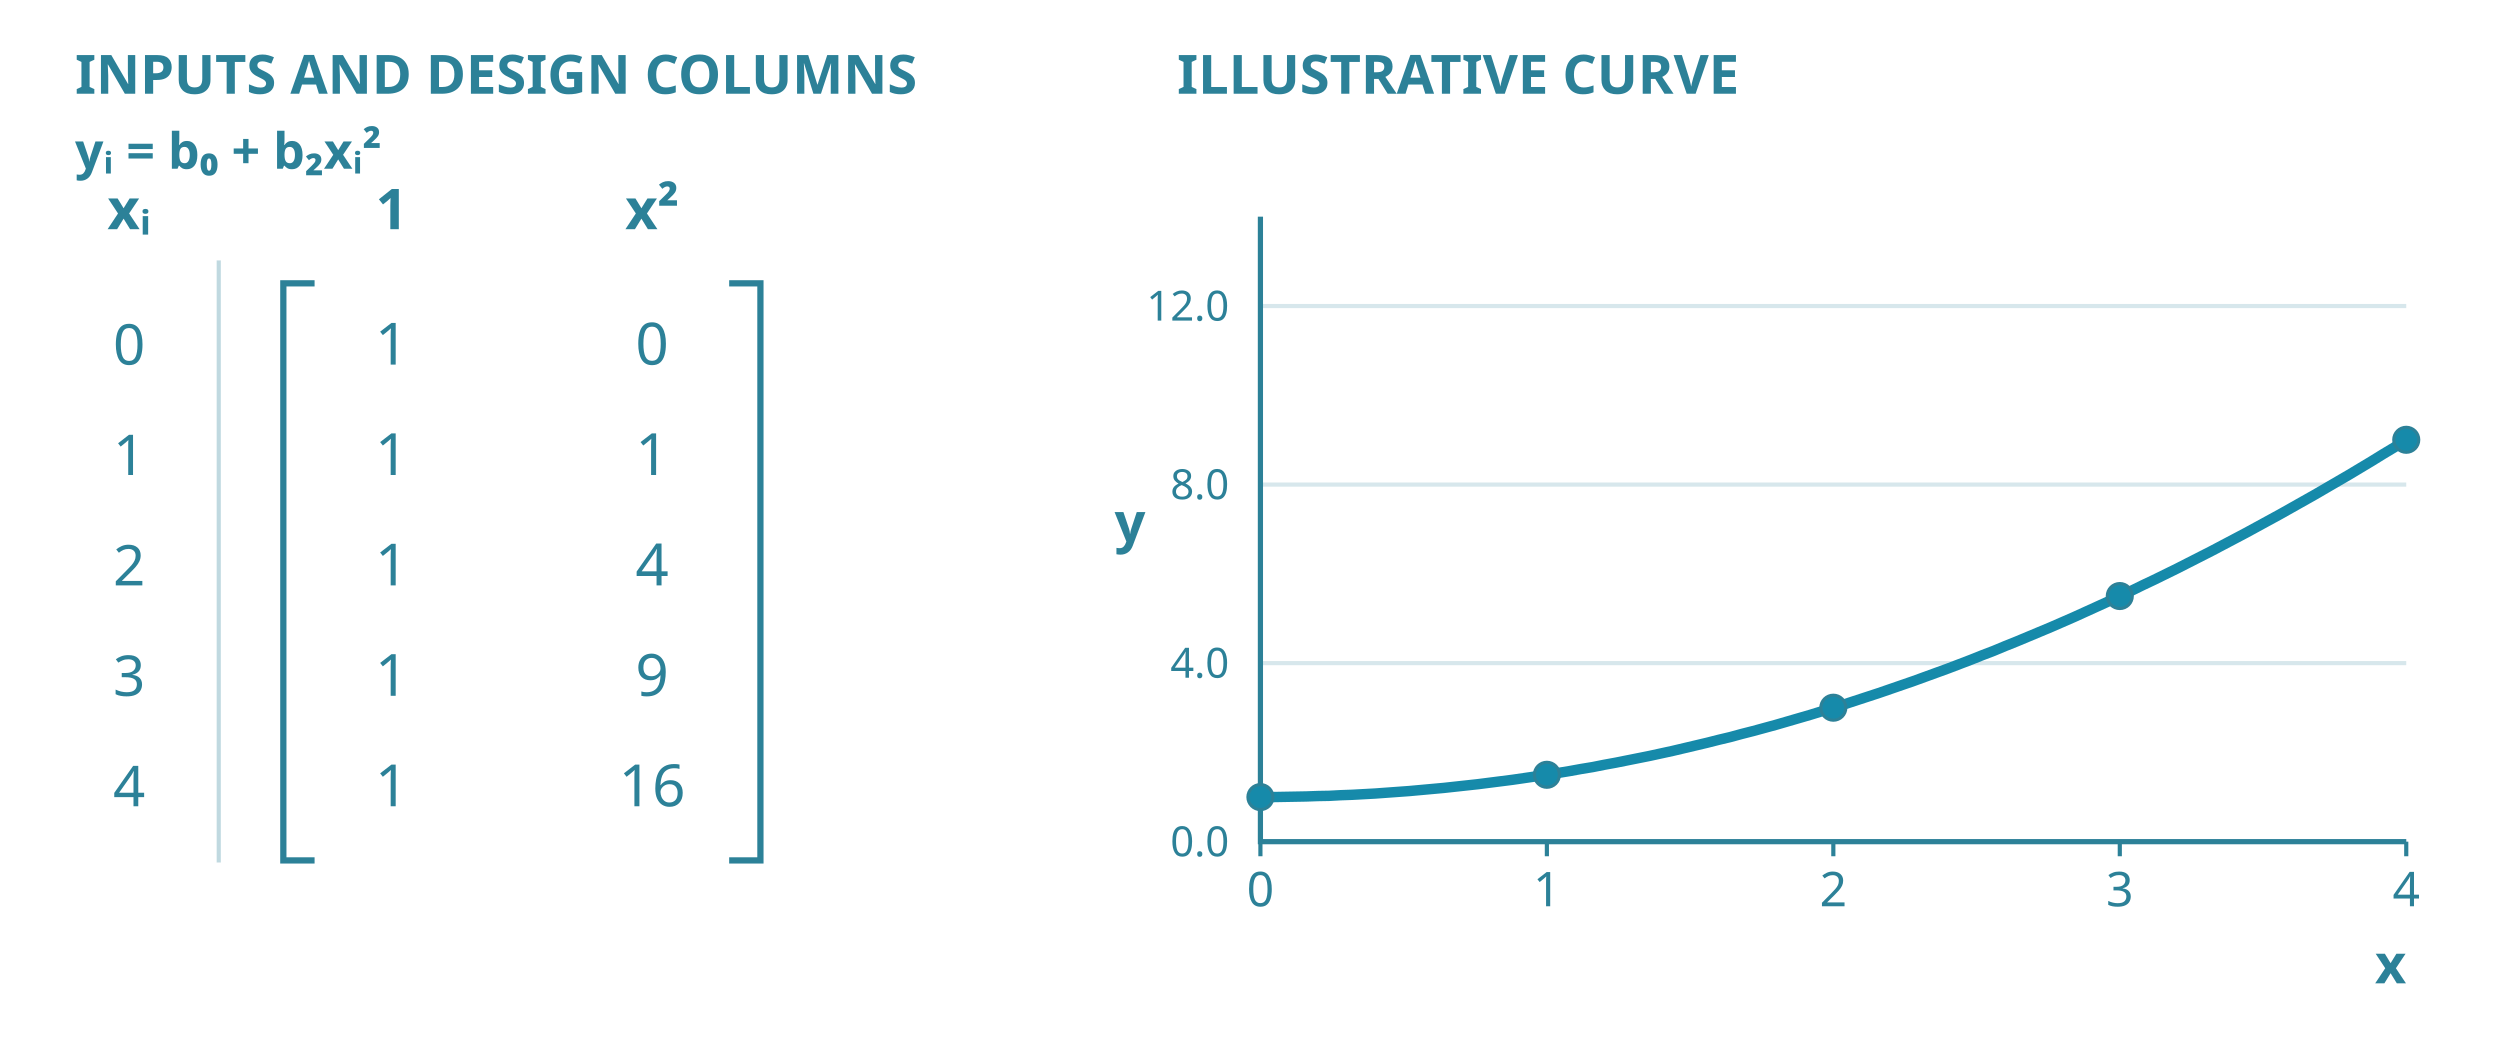
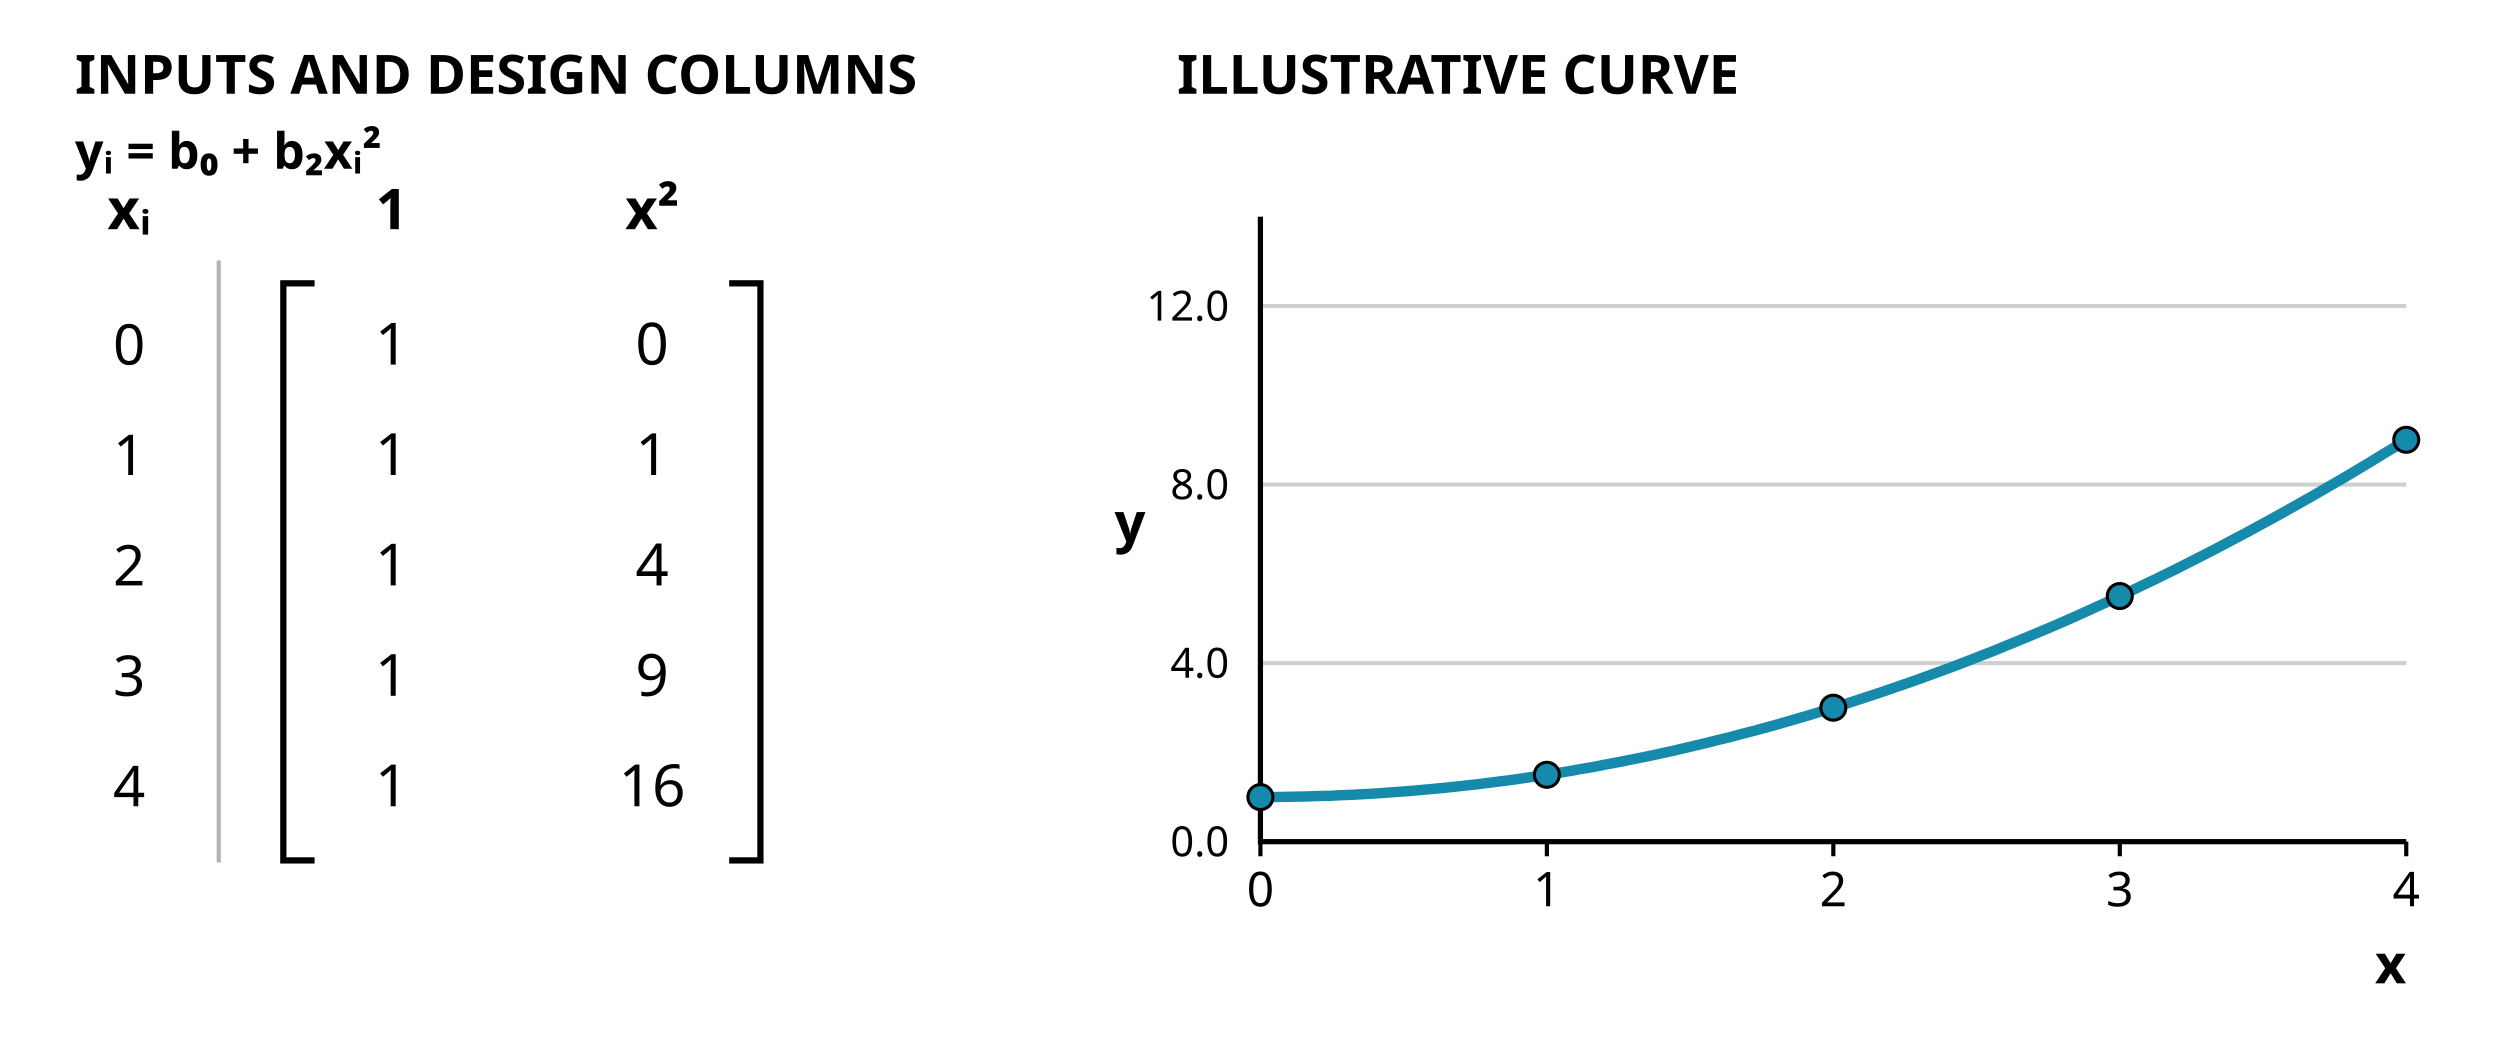
- <svg xmlns="http://www.w3.org/2000/svg" viewBox="0 0 1200 500">
-   <g fill="#2c8198" font-family="system-ui, sans-serif">
+ <svg xmlns="http://www.w3.org/2000/svg" style="color-scheme: light dark; color: light-dark(#172a3b, #e3edf7)" viewBox="0 0 1200 500">
+   <g fill="currentColor" font-family="system-ui, sans-serif">
    <text x="36.0" y="45.0" text-anchor="start" font-size="26" font-weight="700">INPUTS AND DESIGN COLUMNS</text>
    <text x="36" y="81" font-size="24" font-weight="600">yᵢ = b₀ + b₂xᵢ²</text>
    <text x="565.0" y="45.0" text-anchor="start" font-size="26" font-weight="700">ILLUSTRATIVE CURVE</text>
    <text x="62.0" y="110.0" text-anchor="middle" font-size="27" font-weight="700">xᵢ</text>
-     <path d="M 151 136 H 136 V 413 H 151 M 350 136 H 365 V 413 H 350" stroke="#2c8198" stroke-width="3" opacity="1" fill="none" />
-     <path d="M 105 125 V 414" stroke="#2c8198" stroke-width="2" opacity="0.3" fill="none" />
+     <path d="M 151 136 H 136 V 413 H 151 M 350 136 H 365 V 413 H 350" stroke="currentColor" stroke-width="3" opacity="1" fill="none" />
+     <path d="M 105 125 V 414" stroke="currentColor" stroke-width="2" opacity="0.3" fill="none" />
    <text x="188.0" y="110.0" text-anchor="middle" font-size="27" font-weight="700">1</text>
    <text x="313.0" y="110.0" text-anchor="middle" font-size="27" font-weight="700">x²</text>
    <text x="62.0" y="175.0" text-anchor="middle" font-size="27" font-weight="400">0</text>
    <text x="188.0" y="175.0" text-anchor="middle" font-size="28" font-weight="400">1</text>
    <text x="313.0" y="175.0" text-anchor="middle" font-size="28" font-weight="400">0</text>
    <text x="62.0" y="228.0" text-anchor="middle" font-size="27" font-weight="400">1</text>
    <text x="188.0" y="228.0" text-anchor="middle" font-size="28" font-weight="400">1</text>
    <text x="313.0" y="228.0" text-anchor="middle" font-size="28" font-weight="400">1</text>
    <text x="62.0" y="281.0" text-anchor="middle" font-size="27" font-weight="400">2</text>
    <text x="188.0" y="281.0" text-anchor="middle" font-size="28" font-weight="400">1</text>
    <text x="313.0" y="281.0" text-anchor="middle" font-size="28" font-weight="400">4</text>
    <text x="62.0" y="334.0" text-anchor="middle" font-size="27" font-weight="400">3</text>
    <text x="188.0" y="334.0" text-anchor="middle" font-size="28" font-weight="400">1</text>
    <text x="313.0" y="334.0" text-anchor="middle" font-size="28" font-weight="400">9</text>
    <text x="62.0" y="387.0" text-anchor="middle" font-size="27" font-weight="400">4</text>
    <text x="188.0" y="387.0" text-anchor="middle" font-size="28" font-weight="400">1</text>
    <text x="313.0" y="387.0" text-anchor="middle" font-size="28" font-weight="400">16</text>
-     <path d="M 605 104 V 404 H 1155" stroke="#2c8198" stroke-width="2.5" opacity="1" fill="none" />
-     <path d="M 605 404.0 H 1155" stroke="#2c8198" stroke-width="2" opacity="0.19" fill="none" />
+     <path d="M 605 104 V 404 H 1155" stroke="currentColor" stroke-width="2.5" opacity="1" fill="none" />
+     <path d="M 605 404.0 H 1155" stroke="currentColor" stroke-width="2" opacity="0.19" fill="none" />
    <text x="590.0" y="411.0" text-anchor="end" font-size="20" font-weight="400">0.0</text>
-     <path d="M 605 318.3 H 1155" stroke="#2c8198" stroke-width="2" opacity="0.19" fill="none" />
+     <path d="M 605 318.3 H 1155" stroke="currentColor" stroke-width="2" opacity="0.19" fill="none" />
    <text x="590.0" y="325.3" text-anchor="end" font-size="20" font-weight="400">4.0</text>
-     <path d="M 605 232.6 H 1155" stroke="#2c8198" stroke-width="2" opacity="0.19" fill="none" />
+     <path d="M 605 232.6 H 1155" stroke="currentColor" stroke-width="2" opacity="0.19" fill="none" />
    <text x="590.0" y="239.6" text-anchor="end" font-size="20" font-weight="400">8.0</text>
-     <path d="M 605 146.9 H 1155" stroke="#2c8198" stroke-width="2" opacity="0.19" fill="none" />
+     <path d="M 605 146.9 H 1155" stroke="currentColor" stroke-width="2" opacity="0.19" fill="none" />
    <text x="590.0" y="153.9" text-anchor="end" font-size="20" font-weight="400">12.0</text>
-     <path d="M 605.0 404 v 7" stroke="#2c8198" stroke-width="2" opacity="1" fill="none" />
+     <path d="M 605.0 404 v 7" stroke="currentColor" stroke-width="2" opacity="1" fill="none" />
    <text x="605.0" y="435.0" text-anchor="middle" font-size="23" font-weight="400">0</text>
-     <path d="M 742.5 404 v 7" stroke="#2c8198" stroke-width="2" opacity="1" fill="none" />
+     <path d="M 742.5 404 v 7" stroke="currentColor" stroke-width="2" opacity="1" fill="none" />
    <text x="742.5" y="435.0" text-anchor="middle" font-size="23" font-weight="400">1</text>
-     <path d="M 880.0 404 v 7" stroke="#2c8198" stroke-width="2" opacity="1" fill="none" />
+     <path d="M 880.0 404 v 7" stroke="currentColor" stroke-width="2" opacity="1" fill="none" />
    <text x="880.0" y="435.0" text-anchor="middle" font-size="23" font-weight="400">2</text>
-     <path d="M 1017.5 404 v 7" stroke="#2c8198" stroke-width="2" opacity="1" fill="none" />
+     <path d="M 1017.5 404 v 7" stroke="currentColor" stroke-width="2" opacity="1" fill="none" />
    <text x="1017.5" y="435.0" text-anchor="middle" font-size="23" font-weight="400">3</text>
-     <path d="M 1155.0 404 v 7" stroke="#2c8198" stroke-width="2" opacity="1" fill="none" />
+     <path d="M 1155.0 404 v 7" stroke="currentColor" stroke-width="2" opacity="1" fill="none" />
    <text x="1155.0" y="435.0" text-anchor="middle" font-size="23" font-weight="400">4</text>
    <text x="535.0" y="260.0" text-anchor="start" font-size="26" font-weight="700">y</text>
    <text x="1155.0" y="472.0" text-anchor="end" font-size="26" font-weight="700">x</text>
    <path d="M 605.0 382.6 L 610.5 382.6 L 616.0 382.5 L 621.5 382.4 L 627.0 382.3 L 632.5 382.1 L 638.0 382.0 L 643.5 381.7 L 649.0 381.5 L 654.5 381.2 L 660.0 380.9 L 665.5 380.5 L 671.0 380.1 L 676.5 379.7 L 682.0 379.2 L 687.5 378.7 L 693.0 378.2 L 698.5 377.6 L 704.0 377.0 L 709.5 376.4 L 715.0 375.7 L 720.5 375.0 L 726.0 374.3 L 731.5 373.5 L 737.0 372.7 L 742.5 371.9 L 748.0 371.0 L 753.5 370.1 L 759.0 369.1 L 764.5 368.2 L 770.0 367.1 L 775.5 366.1 L 781.0 365.0 L 786.5 363.9 L 792.0 362.8 L 797.5 361.6 L 803.0 360.4 L 808.5 359.1 L 814.0 357.8 L 819.5 356.5 L 825.0 355.1 L 830.5 353.8 L 836.0 352.3 L 841.5 350.9 L 847.0 349.4 L 852.5 347.9 L 858.0 346.3 L 863.5 344.7 L 869.0 343.1 L 874.5 341.4 L 880.0 339.7 L 885.5 338.0 L 891.0 336.2 L 896.5 334.4 L 902.0 332.6 L 907.5 330.7 L 913.0 328.8 L 918.5 326.9 L 924.0 324.9 L 929.5 322.9 L 935.0 320.9 L 940.5 318.8 L 946.0 316.7 L 951.5 314.5 L 957.0 312.4 L 962.5 310.1 L 968.0 307.9 L 973.5 305.6 L 979.0 303.3 L 984.5 301.0 L 990.0 298.6 L 995.5 296.2 L 1001.0 293.7 L 1006.5 291.2 L 1012.0 288.7 L 1017.5 286.1 L 1023.0 283.6 L 1028.5 280.9 L 1034.0 278.3 L 1039.5 275.6 L 1045.0 272.9 L 1050.5 270.1 L 1056.0 267.3 L 1061.5 264.5 L 1067.0 261.6 L 1072.5 258.7 L 1078.0 255.8 L 1083.5 252.8 L 1089.0 249.8 L 1094.5 246.8 L 1100.0 243.7 L 1105.5 240.6 L 1111.0 237.5 L 1116.5 234.3 L 1122.0 231.1 L 1127.5 227.9 L 1133.0 224.6 L 1138.5 221.3 L 1144.0 217.9 L 1149.5 214.6 L 1155.0 211.1" stroke="#168aaa" stroke-width="5" opacity="1" fill="none" />
-     <circle cx="605.0" cy="382.6" r="6" fill="#168aaa" stroke="#2c8198" stroke-width="1.5" />
-     <circle cx="742.5" cy="371.9" r="6" fill="#168aaa" stroke="#2c8198" stroke-width="1.5" />
-     <circle cx="880.0" cy="339.7" r="6" fill="#168aaa" stroke="#2c8198" stroke-width="1.5" />
-     <circle cx="1017.5" cy="286.1" r="6" fill="#168aaa" stroke="#2c8198" stroke-width="1.5" />
-     <circle cx="1155.0" cy="211.1" r="6" fill="#168aaa" stroke="#2c8198" stroke-width="1.5" />
+     <circle cx="605.0" cy="382.6" r="6" fill="#168aaa" stroke="currentColor" stroke-width="1.5" />
+     <circle cx="742.5" cy="371.9" r="6" fill="#168aaa" stroke="currentColor" stroke-width="1.5" />
+     <circle cx="880.0" cy="339.7" r="6" fill="#168aaa" stroke="currentColor" stroke-width="1.5" />
+     <circle cx="1017.5" cy="286.1" r="6" fill="#168aaa" stroke="currentColor" stroke-width="1.5" />
+     <circle cx="1155.0" cy="211.1" r="6" fill="#168aaa" stroke="currentColor" stroke-width="1.5" />
  </g>
</svg>
